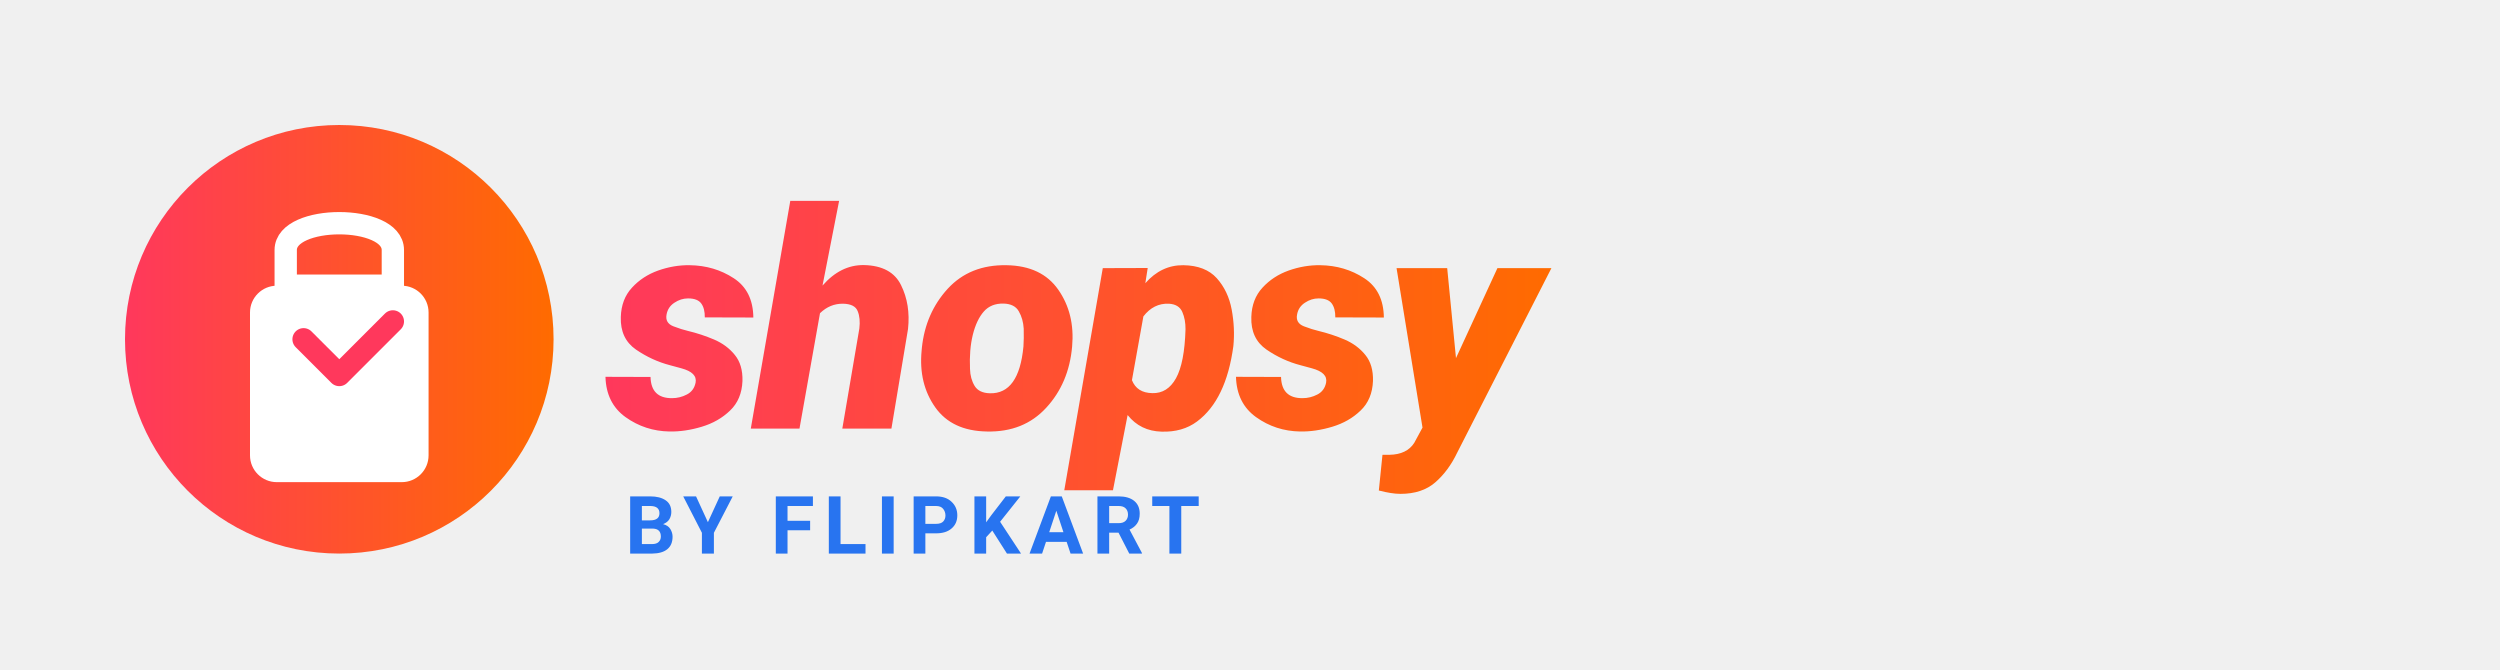
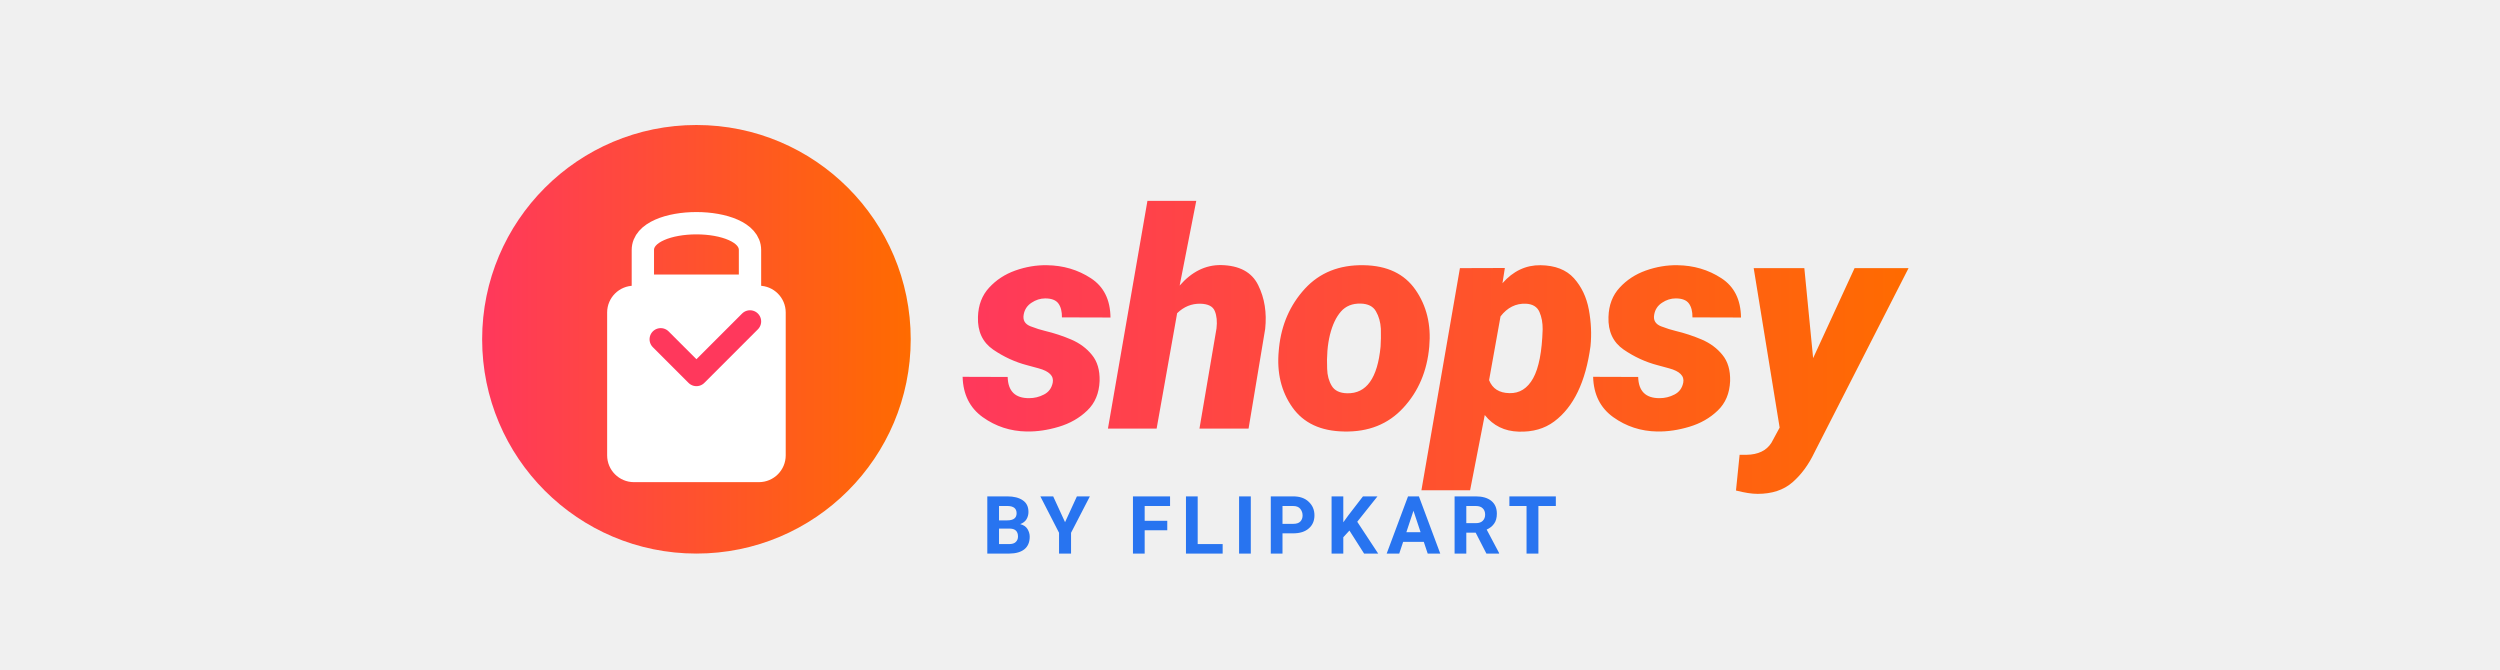
<svg xmlns="http://www.w3.org/2000/svg" viewBox="0 0 280 75" width="280" height="75">
  <defs>
    <linearGradient id="shopsyGrad" x1="0" y1="0" x2="1" y2="0">
      <stop offset="0%" stop-color="#FF385C" />
      <stop offset="100%" stop-color="#FF6B00" />
    </linearGradient>
  </defs>
-   <g transform="translate(10, 10)">
+   <g transform="translate(50, 10)">
    <circle cx="28" cy="28" r="24" fill="url(#shopsyGrad)" />
    <path d="M22 18 C22 14 34 14 34 18 L34 22 L22 22 Z" fill="none" stroke="#FFFFFF" stroke-width="2.5" />
    <rect x="18" y="22" width="20" height="22" rx="3" fill="#FFFFFF" />
    <path d="M24 28 L28 32 L34 26" fill="none" stroke="#FF385C" stroke-width="2.5" stroke-linecap="round" stroke-linejoin="round" />
  </g>
-   <text x="68" y="48" font-family="'Segoe UI', Roboto, 'Arial Black', sans-serif" font-weight="900" font-style="italic" font-size="34" fill="url(#shopsyGrad)" letter-spacing="-0.5">shopsy</text>
-   <text x="70" y="62" font-family="'Segoe UI', Roboto, sans-serif" font-weight="700" font-size="9" fill="#2874F0" letter-spacing="1">BY FLIPKART</text>
+   <text x="108" y="48" font-family="'Segoe UI', Roboto, 'Arial Black', sans-serif" font-weight="900" font-style="italic" font-size="34" fill="url(#shopsyGrad)" letter-spacing="-0.5">shopsy</text>
+   <text x="110" y="62" font-family="'Segoe UI', Roboto, sans-serif" font-weight="700" font-size="9" fill="#2874F0" letter-spacing="1">BY FLIPKART</text>
</svg>
